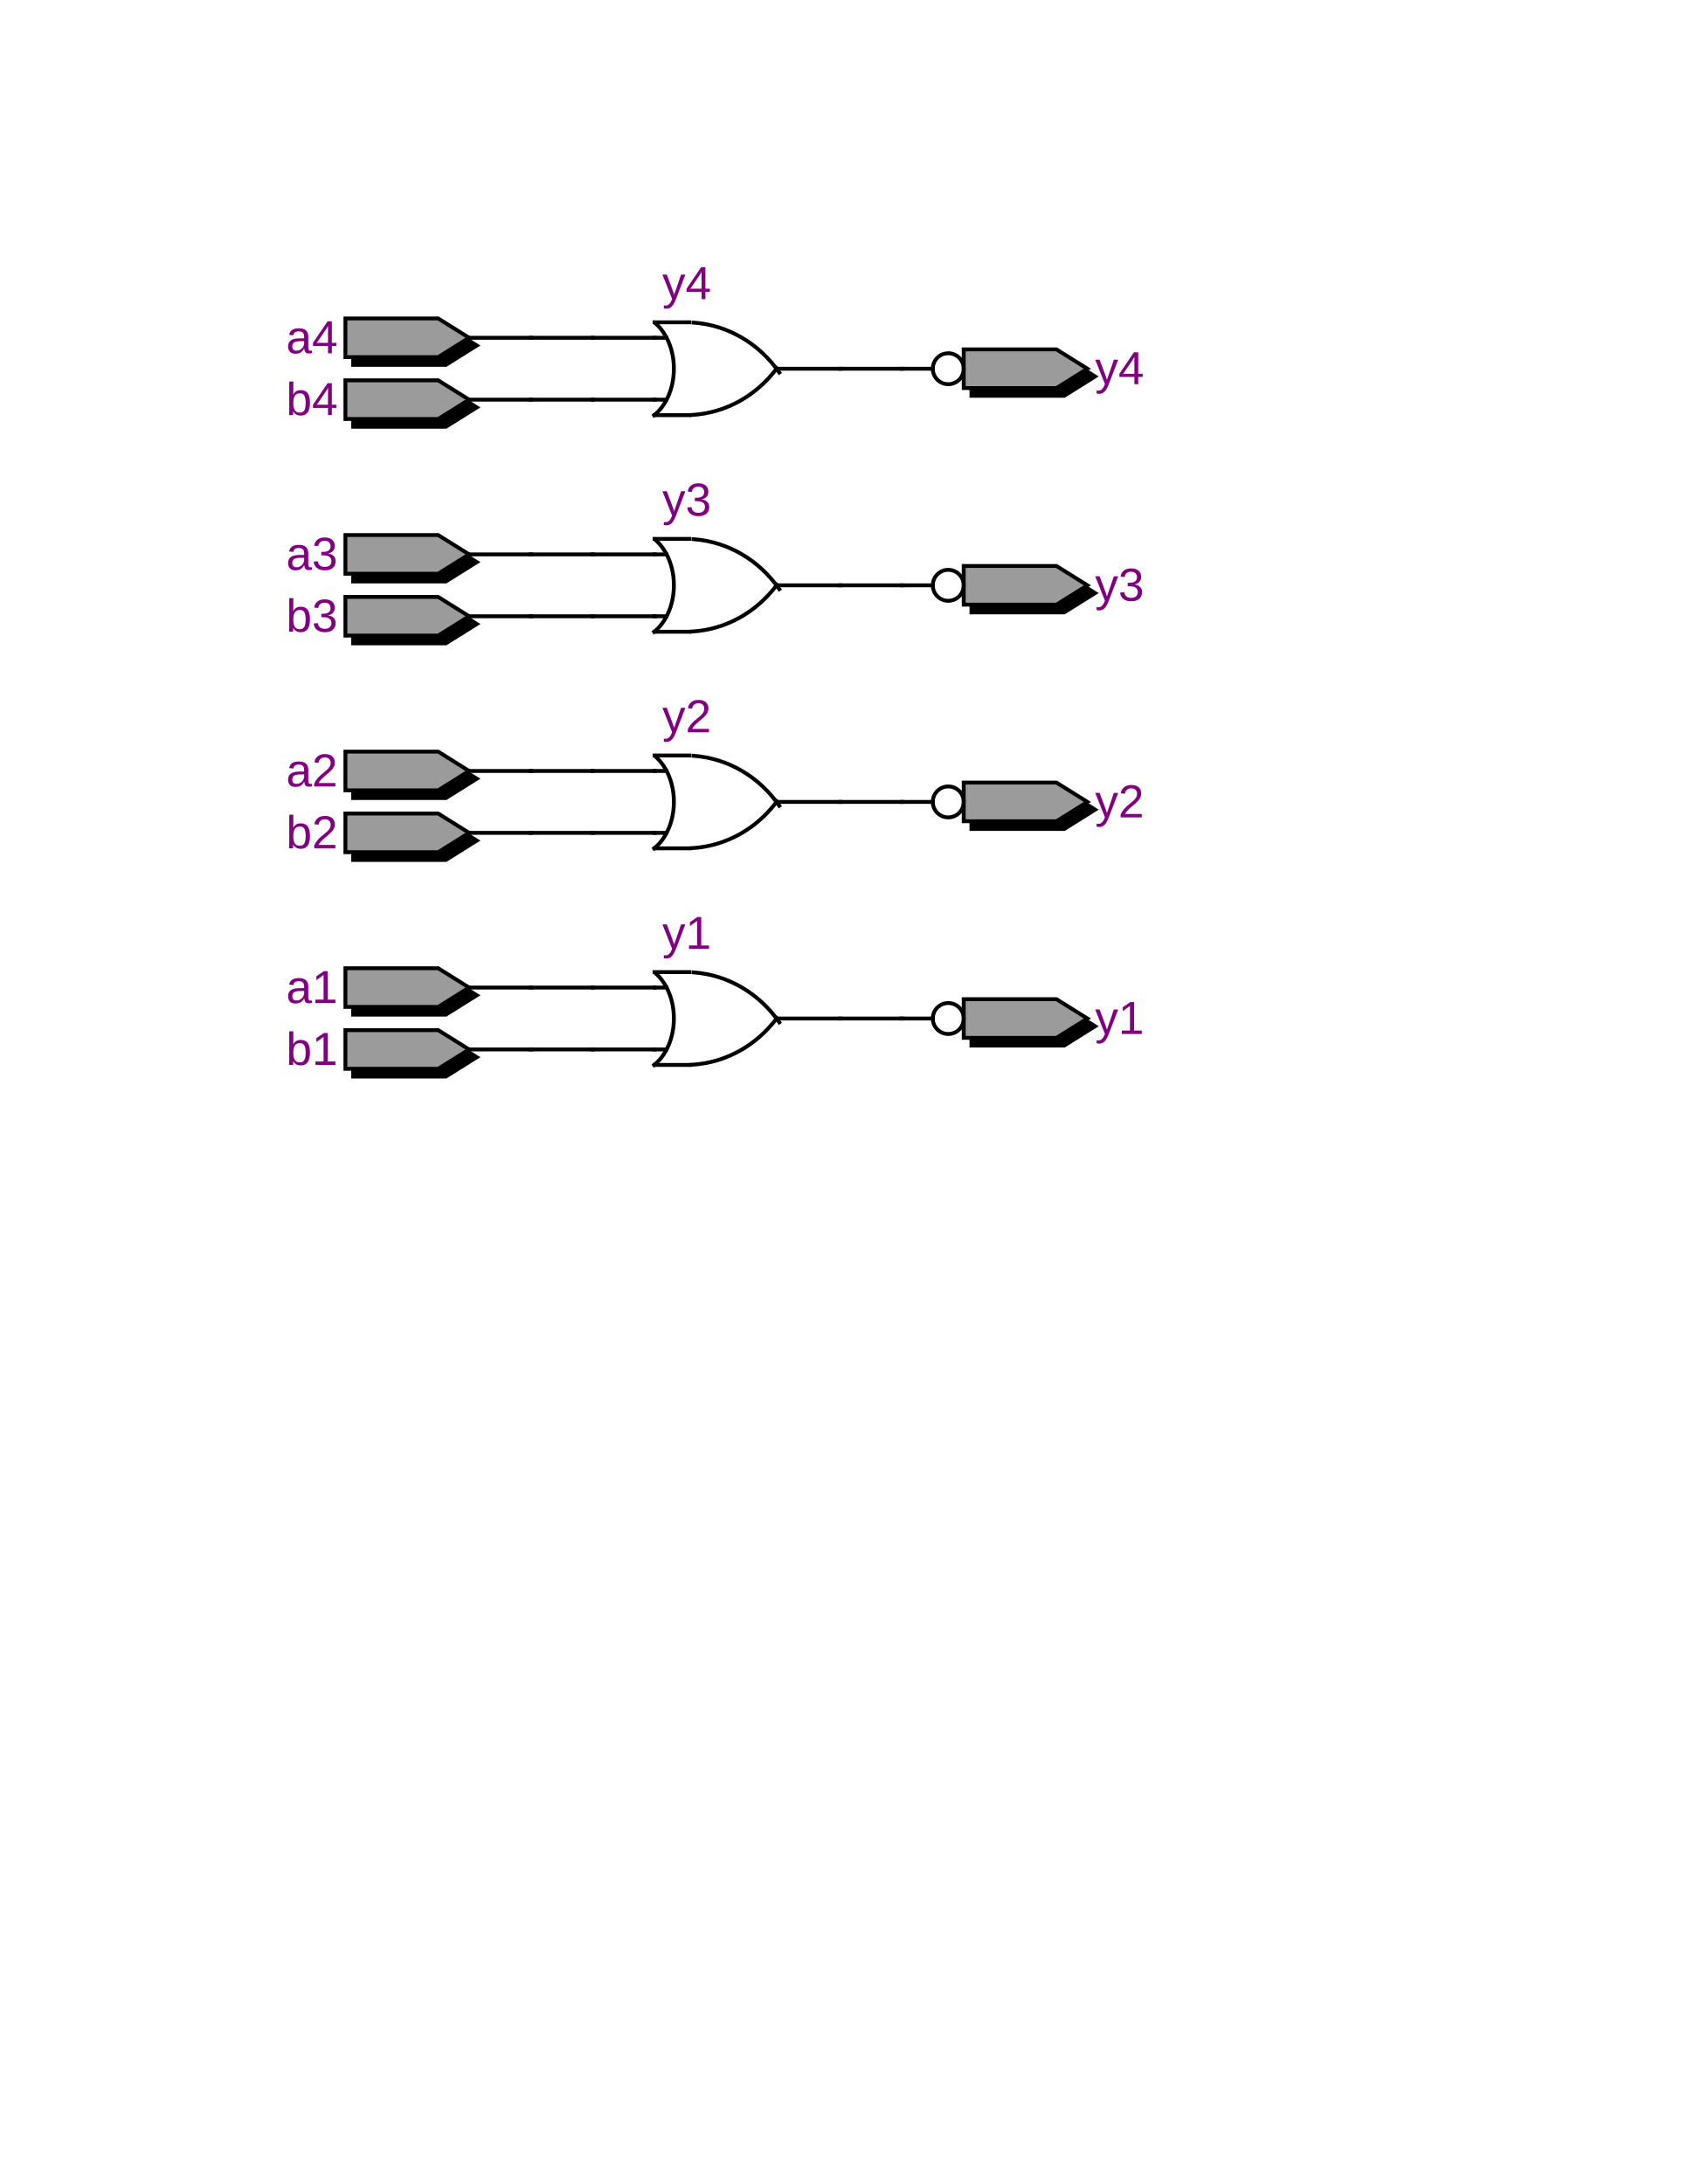
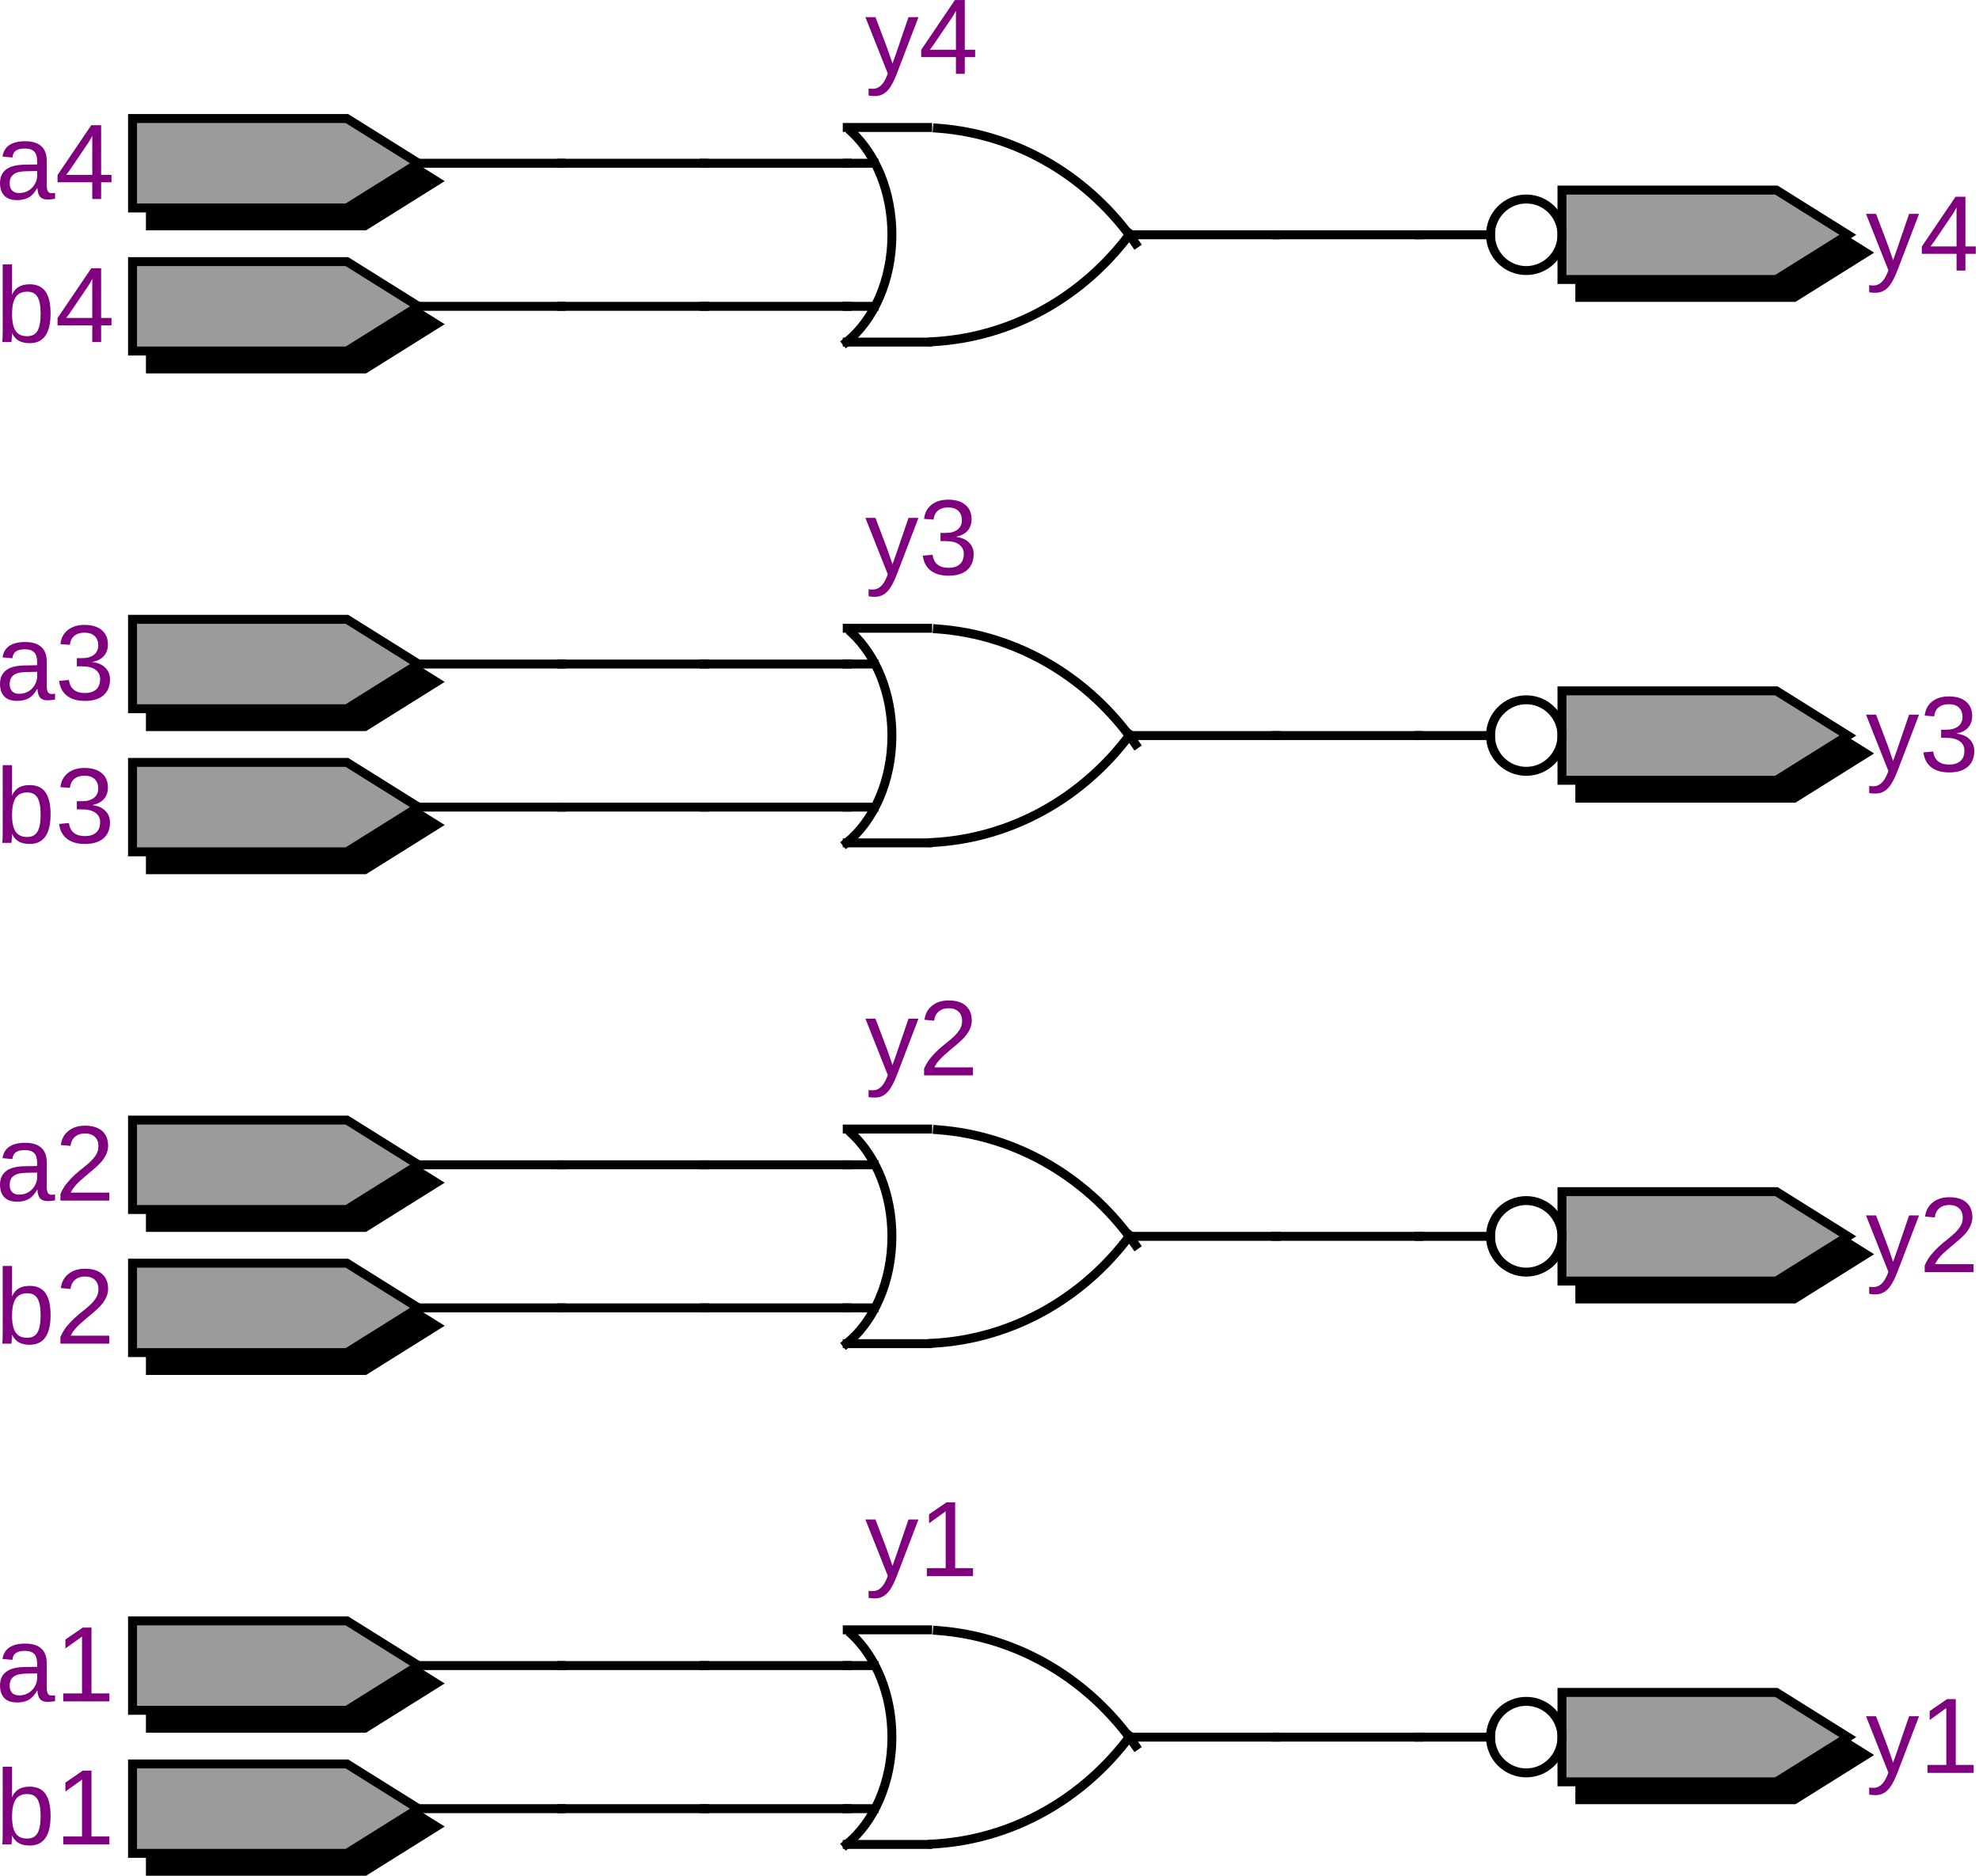
- <svg xmlns="http://www.w3.org/2000/svg" version="1.1" id="svg2" xml:space="preserve" width="816" height="1056" viewBox="0 0 816 1056">
+ <svg xmlns="http://www.w3.org/2000/svg" version="1.1" id="svg2" xml:space="preserve" width="805.851" height="763.838" viewBox="0 0 805.851 763.838">
  <defs id="defs6">
    <clipPath clipPathUnits="userSpaceOnUse" id="clipPath20">
      <path d="M 720,7200 H 5400 V 720 H 720 Z" id="path18" style="clip-rule:evenodd" />
    </clipPath>
  </defs>
-   <g id="g10" transform="matrix(1.333333,0,0,-1.333333,0,1056)">
+   <g id="g10" transform="matrix(2.596299,0,0,-2.596299,-271.2108,1804.718)">
    <g id="g12" transform="scale(0.1)">
      <g id="g14">
        <g id="g16" clip-path="url(#clipPath20)">
          <g id="g30" transform="scale(0.999501,-1.0005)">
            <path d="m 2374.6,-4336.54 h 42.06" style="fill:none;stroke:#000000;stroke-width:14.019;stroke-linecap:square;stroke-linejoin:miter;stroke-miterlimit:10;stroke-dasharray:none;stroke-opacity:1" id="path32" />
          </g>
          <g id="g34" transform="scale(0.999501,-1.0005)">
            <path d="m 2374.6,-4112.23 h 42.06" style="fill:none;stroke:#000000;stroke-width:14.019;stroke-linecap:square;stroke-linejoin:miter;stroke-miterlimit:10;stroke-dasharray:none;stroke-opacity:1" id="path36" />
          </g>
          <g id="g38" transform="scale(0.999501,-1.0005)">
            <path d="m 2374.6,-4056.16 h 126.17" style="fill:none;stroke:#000000;stroke-width:14.019;stroke-linecap:square;stroke-linejoin:miter;stroke-miterlimit:10;stroke-dasharray:none;stroke-opacity:1" id="path40" />
          </g>
          <g id="g42" transform="scale(0.999501,-1.0005)">
            <path d="m 2374.6,-4392.61 h 126.17" style="fill:none;stroke:#000000;stroke-width:14.019;stroke-linecap:square;stroke-linejoin:miter;stroke-miterlimit:10;stroke-dasharray:none;stroke-opacity:1" id="path44" />
          </g>
          <g id="g46" transform="scale(0.999501,-1.0005)">
            <path d="m 2373.33,-4056.14 c 42.76,-34.33 71.36,-96.84 71.36,-168.24 0,-66.51 -24.81,-125.29 -62.76,-160.79" style="fill:none;stroke:#000000;stroke-width:14.019;stroke-linecap:square;stroke-linejoin:miter;stroke-miterlimit:10;stroke-dasharray:none;stroke-opacity:1" id="path48" />
          </g>
          <g id="g50" transform="scale(0.999501,-1.0005)">
            <path d="m 2827.02,-4210.61 c -71.07,-102.52 -183.14,-171.69 -310.91,-180.94" style="fill:none;stroke:#000000;stroke-width:14.019;stroke-linecap:square;stroke-linejoin:miter;stroke-miterlimit:10;stroke-dasharray:none;stroke-opacity:1" id="path52" />
          </g>
          <g id="g54" transform="scale(0.999501,-1.0005)">
            <path d="m 2508.86,-4056.76 c 125.58,-6.82 236.58,-71.49 309.32,-169.11" style="fill:none;stroke:#000000;stroke-width:14.019;stroke-linecap:square;stroke-linejoin:miter;stroke-miterlimit:10;stroke-dasharray:none;stroke-opacity:1" id="path56" />
          </g>
          <g id="g58" transform="scale(0.999501,-1.0005)">
            <path d="m 2150.3,-4336.54 h 224.3" style="fill:none;stroke:#000000;stroke-width:14.019;stroke-linecap:square;stroke-linejoin:miter;stroke-miterlimit:10;stroke-dasharray:none;stroke-opacity:1" id="path60" />
          </g>
          <g id="g62" transform="scale(0.999501,-1.0005)">
            <path d="m 2150.3,-4112.23 h 224.3" style="fill:none;stroke:#000000;stroke-width:14.019;stroke-linecap:square;stroke-linejoin:miter;stroke-miterlimit:10;stroke-dasharray:none;stroke-opacity:1" id="path64" />
          </g>
          <g id="g66" transform="scale(0.999501,-1.0005)">
            <path d="m 2823.21,-4224.38 h 224.3" style="fill:none;stroke:#000000;stroke-width:14.019;stroke-linecap:square;stroke-linejoin:miter;stroke-miterlimit:10;stroke-dasharray:none;stroke-opacity:1" id="path68" />
          </g>
          <g id="g70" transform="scale(0.999501,-1.0005)">
            <path d="m 2374.6,-5121.6 h 42.06" style="fill:none;stroke:#000000;stroke-width:14.019;stroke-linecap:square;stroke-linejoin:miter;stroke-miterlimit:10;stroke-dasharray:none;stroke-opacity:1" id="path72" />
          </g>
          <g id="g74" transform="scale(0.999501,-1.0005)">
            <path d="m 2374.6,-4897.3 h 42.06" style="fill:none;stroke:#000000;stroke-width:14.019;stroke-linecap:square;stroke-linejoin:miter;stroke-miterlimit:10;stroke-dasharray:none;stroke-opacity:1" id="path76" />
          </g>
          <g id="g78" transform="scale(0.999501,-1.0005)">
            <path d="m 2374.6,-4841.22 h 126.17" style="fill:none;stroke:#000000;stroke-width:14.019;stroke-linecap:square;stroke-linejoin:miter;stroke-miterlimit:10;stroke-dasharray:none;stroke-opacity:1" id="path80" />
          </g>
          <g id="g82" transform="scale(0.999501,-1.0005)">
            <path d="m 2374.6,-5177.68 h 126.17" style="fill:none;stroke:#000000;stroke-width:14.019;stroke-linecap:square;stroke-linejoin:miter;stroke-miterlimit:10;stroke-dasharray:none;stroke-opacity:1" id="path84" />
          </g>
          <g id="g86" transform="scale(0.999501,-1.0005)">
            <path d="m 2373.33,-4841.2 c 42.76,-34.34 71.36,-96.84 71.36,-168.25 0,-66.5 -24.81,-125.28 -62.76,-160.78" style="fill:none;stroke:#000000;stroke-width:14.019;stroke-linecap:square;stroke-linejoin:miter;stroke-miterlimit:10;stroke-dasharray:none;stroke-opacity:1" id="path88" />
          </g>
          <g id="g90" transform="scale(0.999501,-1.0005)">
            <path d="m 2827.02,-4995.67 c -71.07,-102.52 -183.14,-171.7 -310.91,-180.94" style="fill:none;stroke:#000000;stroke-width:14.019;stroke-linecap:square;stroke-linejoin:miter;stroke-miterlimit:10;stroke-dasharray:none;stroke-opacity:1" id="path92" />
          </g>
          <g id="g94" transform="scale(0.999501,-1.0005)">
            <path d="m 2508.86,-4841.82 c 125.58,-6.83 236.58,-71.49 309.32,-169.11" style="fill:none;stroke:#000000;stroke-width:14.019;stroke-linecap:square;stroke-linejoin:miter;stroke-miterlimit:10;stroke-dasharray:none;stroke-opacity:1" id="path96" />
          </g>
          <g id="g98" transform="scale(0.999501,-1.0005)">
            <path d="m 2150.3,-5121.6 h 224.3" style="fill:none;stroke:#000000;stroke-width:14.019;stroke-linecap:square;stroke-linejoin:miter;stroke-miterlimit:10;stroke-dasharray:none;stroke-opacity:1" id="path100" />
          </g>
          <g id="g102" transform="scale(0.999501,-1.0005)">
            <path d="m 2150.3,-4897.3 h 224.3" style="fill:none;stroke:#000000;stroke-width:14.019;stroke-linecap:square;stroke-linejoin:miter;stroke-miterlimit:10;stroke-dasharray:none;stroke-opacity:1" id="path104" />
          </g>
          <g id="g106" transform="scale(0.999501,-1.0005)">
            <path d="m 2823.21,-5009.45 h 224.3" style="fill:none;stroke:#000000;stroke-width:14.019;stroke-linecap:square;stroke-linejoin:miter;stroke-miterlimit:10;stroke-dasharray:none;stroke-opacity:1" id="path108" />
          </g>
          <g id="g110" transform="scale(0.999501,-1.0005)">
            <path d="m 2374.6,-5906.66 h 42.06" style="fill:none;stroke:#000000;stroke-width:14.019;stroke-linecap:square;stroke-linejoin:miter;stroke-miterlimit:10;stroke-dasharray:none;stroke-opacity:1" id="path112" />
          </g>
          <g id="g114" transform="scale(0.999501,-1.0005)">
            <path d="m 2374.6,-5682.36 h 42.06" style="fill:none;stroke:#000000;stroke-width:14.019;stroke-linecap:square;stroke-linejoin:miter;stroke-miterlimit:10;stroke-dasharray:none;stroke-opacity:1" id="path116" />
          </g>
          <g id="g118" transform="scale(0.999501,-1.0005)">
            <path d="m 2374.6,-5626.28 h 126.17" style="fill:none;stroke:#000000;stroke-width:14.019;stroke-linecap:square;stroke-linejoin:miter;stroke-miterlimit:10;stroke-dasharray:none;stroke-opacity:1" id="path120" />
          </g>
          <g id="g122" transform="scale(0.999501,-1.0005)">
            <path d="m 2374.6,-5962.74 h 126.17" style="fill:none;stroke:#000000;stroke-width:14.019;stroke-linecap:square;stroke-linejoin:miter;stroke-miterlimit:10;stroke-dasharray:none;stroke-opacity:1" id="path124" />
          </g>
          <g id="g126" transform="scale(0.999501,-1.0005)">
            <path d="m 2373.33,-5626.26 c 42.76,-34.34 71.36,-96.84 71.36,-168.25 0,-66.51 -24.81,-125.28 -62.76,-160.78" style="fill:none;stroke:#000000;stroke-width:14.019;stroke-linecap:square;stroke-linejoin:miter;stroke-miterlimit:10;stroke-dasharray:none;stroke-opacity:1" id="path128" />
          </g>
          <g id="g130" transform="scale(0.999501,-1.0005)">
            <path d="m 2827.02,-5780.74 c -71.07,-102.51 -183.14,-171.69 -310.91,-180.94" style="fill:none;stroke:#000000;stroke-width:14.019;stroke-linecap:square;stroke-linejoin:miter;stroke-miterlimit:10;stroke-dasharray:none;stroke-opacity:1" id="path132" />
          </g>
          <g id="g134" transform="scale(0.999501,-1.0005)">
            <path d="m 2508.86,-5626.88 c 125.58,-6.83 236.58,-71.49 309.32,-169.11" style="fill:none;stroke:#000000;stroke-width:14.019;stroke-linecap:square;stroke-linejoin:miter;stroke-miterlimit:10;stroke-dasharray:none;stroke-opacity:1" id="path136" />
          </g>
          <g id="g138" transform="scale(0.999501,-1.0005)">
            <path d="m 2150.3,-5906.66 h 224.3" style="fill:none;stroke:#000000;stroke-width:14.019;stroke-linecap:square;stroke-linejoin:miter;stroke-miterlimit:10;stroke-dasharray:none;stroke-opacity:1" id="path140" />
          </g>
          <g id="g142" transform="scale(0.999501,-1.0005)">
            <path d="m 2150.3,-5682.36 h 224.3" style="fill:none;stroke:#000000;stroke-width:14.019;stroke-linecap:square;stroke-linejoin:miter;stroke-miterlimit:10;stroke-dasharray:none;stroke-opacity:1" id="path144" />
          </g>
          <g id="g146" transform="scale(0.999501,-1.0005)">
            <path d="m 2823.21,-5794.51 h 224.3" style="fill:none;stroke:#000000;stroke-width:14.019;stroke-linecap:square;stroke-linejoin:miter;stroke-miterlimit:10;stroke-dasharray:none;stroke-opacity:1" id="path148" />
          </g>
          <g id="g150" transform="scale(0.999501,-1.0005)">
            <path d="m 2374.6,-6691.73 h 42.06" style="fill:none;stroke:#000000;stroke-width:14.019;stroke-linecap:square;stroke-linejoin:miter;stroke-miterlimit:10;stroke-dasharray:none;stroke-opacity:1" id="path152" />
          </g>
          <g id="g154" transform="scale(0.999501,-1.0005)">
            <path d="m 2374.6,-6467.42 h 42.06" style="fill:none;stroke:#000000;stroke-width:14.019;stroke-linecap:square;stroke-linejoin:miter;stroke-miterlimit:10;stroke-dasharray:none;stroke-opacity:1" id="path156" />
          </g>
          <g id="g158" transform="scale(0.999501,-1.0005)">
            <path d="m 2374.6,-6411.35 h 126.17" style="fill:none;stroke:#000000;stroke-width:14.019;stroke-linecap:square;stroke-linejoin:miter;stroke-miterlimit:10;stroke-dasharray:none;stroke-opacity:1" id="path160" />
          </g>
          <g id="g162" transform="scale(0.999501,-1.0005)">
            <path d="m 2374.6,-6747.8 h 126.17" style="fill:none;stroke:#000000;stroke-width:14.019;stroke-linecap:square;stroke-linejoin:miter;stroke-miterlimit:10;stroke-dasharray:none;stroke-opacity:1" id="path164" />
          </g>
          <g id="g166" transform="scale(0.999501,-1.0005)">
            <path d="m 2373.33,-6411.32 c 42.76,-34.34 71.36,-96.84 71.36,-168.25 0,-66.51 -24.81,-125.29 -62.76,-160.79" style="fill:none;stroke:#000000;stroke-width:14.019;stroke-linecap:square;stroke-linejoin:miter;stroke-miterlimit:10;stroke-dasharray:none;stroke-opacity:1" id="path168" />
          </g>
          <g id="g170" transform="scale(0.999501,-1.0005)">
            <path d="m 2827.02,-6565.8 c -71.07,-102.52 -183.14,-171.69 -310.91,-180.94" style="fill:none;stroke:#000000;stroke-width:14.019;stroke-linecap:square;stroke-linejoin:miter;stroke-miterlimit:10;stroke-dasharray:none;stroke-opacity:1" id="path172" />
          </g>
          <g id="g174" transform="scale(0.999501,-1.0005)">
            <path d="m 2508.86,-6411.94 c 125.58,-6.83 236.58,-71.5 309.32,-169.11" style="fill:none;stroke:#000000;stroke-width:14.019;stroke-linecap:square;stroke-linejoin:miter;stroke-miterlimit:10;stroke-dasharray:none;stroke-opacity:1" id="path176" />
          </g>
          <g id="g178" transform="scale(0.999501,-1.0005)">
            <path d="m 2150.3,-6691.73 h 224.3" style="fill:none;stroke:#000000;stroke-width:14.019;stroke-linecap:square;stroke-linejoin:miter;stroke-miterlimit:10;stroke-dasharray:none;stroke-opacity:1" id="path180" />
          </g>
          <g id="g182" transform="scale(0.999501,-1.0005)">
            <path d="m 2150.3,-6467.42 h 224.3" style="fill:none;stroke:#000000;stroke-width:14.019;stroke-linecap:square;stroke-linejoin:miter;stroke-miterlimit:10;stroke-dasharray:none;stroke-opacity:1" id="path184" />
          </g>
          <g id="g186" transform="scale(0.999501,-1.0005)">
            <path d="m 2823.21,-6579.57 h 224.3" style="fill:none;stroke:#000000;stroke-width:14.019;stroke-linecap:square;stroke-linejoin:miter;stroke-miterlimit:10;stroke-dasharray:none;stroke-opacity:1" id="path188" />
          </g>
          <path d="m 1616.77,4380.78 h -336.29 v -140.26 h 336.29 l 112.09,70.13 -112.09,70.13" style="fill:#000000;fill-opacity:1;fill-rule:nonzero;stroke:none" id="path190" />
          <g id="g192" transform="scale(0.999501,-1.0005)">
            <path d="m 1617.57,-4378.6 h -336.45 v 140.2 h 336.45 l 112.16,-70.1 z" style="fill:none;stroke:#000000;stroke-width:14.019;stroke-linecap:square;stroke-linejoin:miter;stroke-miterlimit:10;stroke-dasharray:none;stroke-opacity:1" id="path194" />
          </g>
          <path d="m 1588.74,4408.83 h -336.28 v -140.26 h 336.28 l 112.1,70.13 -112.1,70.13" style="fill:#9b9b9b;fill-opacity:1;fill-rule:nonzero;stroke:none" id="path196" />
          <g id="g198" transform="scale(0.999501,-1.0005)">
            <path d="m 1589.54,-4406.63 h -336.46 v 140.19 h 336.46 l 112.15,-70.1 z" style="fill:none;stroke:#000000;stroke-width:14.019;stroke-linecap:square;stroke-linejoin:miter;stroke-miterlimit:10;stroke-dasharray:none;stroke-opacity:1" id="path200" />
          </g>
          <g id="g202" transform="scale(0.999501,-1.0005)">
            <path d="m 1701.69,-4336.54 h 224.3" style="fill:none;stroke:#000000;stroke-width:14.019;stroke-linecap:square;stroke-linejoin:miter;stroke-miterlimit:10;stroke-dasharray:none;stroke-opacity:1" id="path204" />
          </g>
          <path d="m 1616.77,4156.36 h -336.29 v -140.25 h 336.29 l 112.09,70.12 -112.09,70.13" style="fill:#000000;fill-opacity:1;fill-rule:nonzero;stroke:none" id="path206" />
          <g id="g208" transform="scale(0.999501,-1.0005)">
            <path d="m 1617.57,-4154.29 h -336.45 v 140.19 h 336.45 l 112.16,-70.1 z" style="fill:none;stroke:#000000;stroke-width:14.019;stroke-linecap:square;stroke-linejoin:miter;stroke-miterlimit:10;stroke-dasharray:none;stroke-opacity:1" id="path210" />
          </g>
          <path d="m 1588.74,4184.42 h -336.28 v -140.26 h 336.28 l 112.1,70.13 -112.1,70.13" style="fill:#9b9b9b;fill-opacity:1;fill-rule:nonzero;stroke:none" id="path212" />
          <g id="g214" transform="scale(0.999501,-1.0005)">
            <path d="m 1589.54,-4182.33 h -336.46 v 140.19 h 336.46 l 112.15,-70.09 z" style="fill:none;stroke:#000000;stroke-width:14.019;stroke-linecap:square;stroke-linejoin:miter;stroke-miterlimit:10;stroke-dasharray:none;stroke-opacity:1" id="path216" />
          </g>
          <g id="g218" transform="scale(0.999501,-1.0005)">
            <path d="m 1701.69,-4112.23 h 224.3" style="fill:none;stroke:#000000;stroke-width:14.019;stroke-linecap:square;stroke-linejoin:miter;stroke-miterlimit:10;stroke-dasharray:none;stroke-opacity:1" id="path220" />
          </g>
          <path d="m 1616.77,5166.23 h -336.29 v -140.26 h 336.29 l 112.09,70.14 -112.09,70.12" style="fill:#000000;fill-opacity:1;fill-rule:nonzero;stroke:none" id="path222" />
          <g id="g224" transform="scale(0.999501,-1.0005)">
            <path d="m 1617.57,-5163.66 h -336.45 v 140.2 h 336.45 l 112.16,-70.1 z" style="fill:none;stroke:#000000;stroke-width:14.019;stroke-linecap:square;stroke-linejoin:miter;stroke-miterlimit:10;stroke-dasharray:none;stroke-opacity:1" id="path226" />
          </g>
          <path d="m 1588.74,5194.29 h -336.28 v -140.26 h 336.28 l 112.1,70.13 -112.1,70.13" style="fill:#9b9b9b;fill-opacity:1;fill-rule:nonzero;stroke:none" id="path228" />
          <g id="g230" transform="scale(0.999501,-1.0005)">
            <path d="m 1589.54,-5191.69 h -336.46 v 140.18 h 336.46 l 112.15,-70.09 z" style="fill:none;stroke:#000000;stroke-width:14.019;stroke-linecap:square;stroke-linejoin:miter;stroke-miterlimit:10;stroke-dasharray:none;stroke-opacity:1" id="path232" />
          </g>
          <g id="g234" transform="scale(0.999501,-1.0005)">
            <path d="m 1701.69,-5121.6 h 224.3" style="fill:none;stroke:#000000;stroke-width:14.019;stroke-linecap:square;stroke-linejoin:miter;stroke-miterlimit:10;stroke-dasharray:none;stroke-opacity:1" id="path236" />
          </g>
          <path d="m 1616.77,4941.82 h -336.29 v -140.26 h 336.29 l 112.09,70.13 -112.09,70.13" style="fill:#000000;fill-opacity:1;fill-rule:nonzero;stroke:none" id="path238" />
          <g id="g240" transform="scale(0.999501,-1.0005)">
            <path d="m 1617.57,-4939.35 h -336.45 v 140.19 h 336.45 l 112.16,-70.1 z" style="fill:none;stroke:#000000;stroke-width:14.019;stroke-linecap:square;stroke-linejoin:miter;stroke-miterlimit:10;stroke-dasharray:none;stroke-opacity:1" id="path242" />
          </g>
          <path d="m 1588.74,4969.87 h -336.28 v -140.26 h 336.28 l 112.1,70.13 -112.1,70.13" style="fill:#9b9b9b;fill-opacity:1;fill-rule:nonzero;stroke:none" id="path244" />
          <g id="g246" transform="scale(0.999501,-1.0005)">
            <path d="m 1589.54,-4967.39 h -336.46 v 140.19 h 336.46 l 112.15,-70.1 z" style="fill:none;stroke:#000000;stroke-width:14.019;stroke-linecap:square;stroke-linejoin:miter;stroke-miterlimit:10;stroke-dasharray:none;stroke-opacity:1" id="path248" />
          </g>
          <g id="g250" transform="scale(0.999501,-1.0005)">
            <path d="m 1701.69,-4897.3 h 224.3" style="fill:none;stroke:#000000;stroke-width:14.019;stroke-linecap:square;stroke-linejoin:miter;stroke-miterlimit:10;stroke-dasharray:none;stroke-opacity:1" id="path252" />
          </g>
          <path d="m 1616.77,5951.69 h -336.29 v -140.26 h 336.29 l 112.09,70.13 -112.09,70.13" style="fill:#000000;fill-opacity:1;fill-rule:nonzero;stroke:none" id="path254" />
          <g id="g256" transform="scale(0.999501,-1.0005)">
            <path d="m 1617.57,-5948.72 h -336.45 v 140.19 h 336.45 l 112.16,-70.09 z" style="fill:none;stroke:#000000;stroke-width:14.019;stroke-linecap:square;stroke-linejoin:miter;stroke-miterlimit:10;stroke-dasharray:none;stroke-opacity:1" id="path258" />
          </g>
          <path d="m 1588.74,5979.74 h -336.28 v -140.26 h 336.28 l 112.1,70.13 -112.1,70.13" style="fill:#9b9b9b;fill-opacity:1;fill-rule:nonzero;stroke:none" id="path260" />
          <g id="g262" transform="scale(0.999501,-1.0005)">
            <path d="m 1589.54,-5976.76 h -336.46 v 140.19 h 336.46 l 112.15,-70.09 z" style="fill:none;stroke:#000000;stroke-width:14.019;stroke-linecap:square;stroke-linejoin:miter;stroke-miterlimit:10;stroke-dasharray:none;stroke-opacity:1" id="path264" />
          </g>
          <g id="g266" transform="scale(0.999501,-1.0005)">
            <path d="m 1701.69,-5906.66 h 224.3" style="fill:none;stroke:#000000;stroke-width:14.019;stroke-linecap:square;stroke-linejoin:miter;stroke-miterlimit:10;stroke-dasharray:none;stroke-opacity:1" id="path268" />
          </g>
          <path d="m 1616.77,5727.27 h -336.29 v -140.26 h 336.29 l 112.09,70.13 -112.09,70.13" style="fill:#000000;fill-opacity:1;fill-rule:nonzero;stroke:none" id="path270" />
          <g id="g272" transform="scale(0.999501,-1.0005)">
            <path d="m 1617.57,-5724.42 h -336.45 v 140.2 h 336.45 l 112.16,-70.1 z" style="fill:none;stroke:#000000;stroke-width:14.019;stroke-linecap:square;stroke-linejoin:miter;stroke-miterlimit:10;stroke-dasharray:none;stroke-opacity:1" id="path274" />
          </g>
          <path d="m 1588.74,5755.32 h -336.28 v -140.25 h 336.28 l 112.1,70.13 -112.1,70.12" style="fill:#9b9b9b;fill-opacity:1;fill-rule:nonzero;stroke:none" id="path276" />
          <g id="g278" transform="scale(0.999501,-1.0005)">
            <path d="m 1589.54,-5752.45 h -336.46 v 140.19 h 336.46 l 112.15,-70.1 z" style="fill:none;stroke:#000000;stroke-width:14.019;stroke-linecap:square;stroke-linejoin:miter;stroke-miterlimit:10;stroke-dasharray:none;stroke-opacity:1" id="path280" />
          </g>
          <g id="g282" transform="scale(0.999501,-1.0005)">
            <path d="m 1701.69,-5682.36 h 224.3" style="fill:none;stroke:#000000;stroke-width:14.019;stroke-linecap:square;stroke-linejoin:miter;stroke-miterlimit:10;stroke-dasharray:none;stroke-opacity:1" id="path284" />
          </g>
          <path d="m 1616.77,6737.14 h -336.29 v -140.26 h 336.29 l 112.09,70.13 -112.09,70.13" style="fill:#000000;fill-opacity:1;fill-rule:nonzero;stroke:none" id="path286" />
          <g id="g288" transform="scale(0.999501,-1.0005)">
            <path d="m 1617.57,-6733.78 h -336.45 v 140.19 h 336.45 l 112.16,-70.09 z" style="fill:none;stroke:#000000;stroke-width:14.019;stroke-linecap:square;stroke-linejoin:miter;stroke-miterlimit:10;stroke-dasharray:none;stroke-opacity:1" id="path290" />
          </g>
          <path d="m 1588.74,6765.2 h -336.28 v -140.27 h 336.28 l 112.1,70.14 -112.1,70.13" style="fill:#9b9b9b;fill-opacity:1;fill-rule:nonzero;stroke:none" id="path292" />
          <g id="g294" transform="scale(0.999501,-1.0005)">
            <path d="m 1589.54,-6761.82 h -336.46 v 140.19 h 336.46 l 112.15,-70.1 z" style="fill:none;stroke:#000000;stroke-width:14.019;stroke-linecap:square;stroke-linejoin:miter;stroke-miterlimit:10;stroke-dasharray:none;stroke-opacity:1" id="path296" />
          </g>
          <g id="g298" transform="scale(0.999501,-1.0005)">
            <path d="m 1701.69,-6691.73 h 224.3" style="fill:none;stroke:#000000;stroke-width:14.019;stroke-linecap:square;stroke-linejoin:miter;stroke-miterlimit:10;stroke-dasharray:none;stroke-opacity:1" id="path300" />
          </g>
          <path d="m 1616.77,6512.73 h -336.29 v -140.26 h 336.29 l 112.09,70.13 -112.09,70.13" style="fill:#000000;fill-opacity:1;fill-rule:nonzero;stroke:none" id="path302" />
          <g id="g304" transform="scale(0.999501,-1.0005)">
            <path d="m 1617.57,-6509.48 h -336.45 v 140.19 h 336.45 l 112.16,-70.09 z" style="fill:none;stroke:#000000;stroke-width:14.019;stroke-linecap:square;stroke-linejoin:miter;stroke-miterlimit:10;stroke-dasharray:none;stroke-opacity:1" id="path306" />
          </g>
          <path d="m 1588.74,6540.78 h -336.28 v -140.26 h 336.28 l 112.1,70.13 -112.1,70.13" style="fill:#9b9b9b;fill-opacity:1;fill-rule:nonzero;stroke:none" id="path308" />
          <g id="g310" transform="scale(0.999501,-1.0005)">
            <path d="m 1589.54,-6537.52 h -336.46 v 140.19 h 336.46 l 112.15,-70.09 z" style="fill:none;stroke:#000000;stroke-width:14.019;stroke-linecap:square;stroke-linejoin:miter;stroke-miterlimit:10;stroke-dasharray:none;stroke-opacity:1" id="path312" />
          </g>
          <g id="g314" transform="scale(0.999501,-1.0005)">
            <path d="m 1701.69,-6467.42 h 224.3" style="fill:none;stroke:#000000;stroke-width:14.019;stroke-linecap:square;stroke-linejoin:miter;stroke-miterlimit:10;stroke-dasharray:none;stroke-opacity:1" id="path316" />
          </g>
          <path d="m 3858.68,4268.57 h -336.29 v -140.26 h 336.29 l 112.1,70.13 -112.1,70.13" style="fill:#000000;fill-opacity:1;fill-rule:nonzero;stroke:none" id="path318" />
          <g id="g320" transform="scale(0.999501,-1.0005)">
            <path d="m 3860.61,-4266.44 h -336.46 v 140.19 h 336.46 l 112.15,-70.1 z" style="fill:none;stroke:#000000;stroke-width:14.019;stroke-linecap:square;stroke-linejoin:miter;stroke-miterlimit:10;stroke-dasharray:none;stroke-opacity:1" id="path322" />
          </g>
          <path d="m 3830.66,4296.63 h -336.29 v -140.27 h 336.29 l 112.09,70.13 -112.09,70.14" style="fill:#9b9b9b;fill-opacity:1;fill-rule:nonzero;stroke:none" id="path324" />
          <g id="g326" transform="scale(0.999501,-1.0005)">
            <path d="m 3832.57,-4294.48 h -336.45 v 140.19 h 336.45 l 112.15,-70.09 z" style="fill:none;stroke:#000000;stroke-width:14.019;stroke-linecap:square;stroke-linejoin:miter;stroke-miterlimit:10;stroke-dasharray:none;stroke-opacity:1" id="path328" />
          </g>
          <g id="g330" transform="scale(0.999501,-1.0005)">
            <path d="m 3271.81,-4224.38 h 112.16" style="fill:none;stroke:#000000;stroke-width:14.019;stroke-linecap:square;stroke-linejoin:miter;stroke-miterlimit:10;stroke-dasharray:none;stroke-opacity:1" id="path332" />
          </g>
          <g id="g334" transform="scale(0.999501,-1.0005)">
            <path d="m 3496.12,-4224.38 c 0,30.97 -25.11,56.07 -56.08,56.07 -30.97,0 -56.07,-25.1 -56.07,-56.07 0,-30.98 25.1,-56.08 56.07,-56.08 30.97,0 56.08,25.1 56.08,56.08 z" style="fill:none;stroke:#000000;stroke-width:14.019;stroke-linecap:square;stroke-linejoin:miter;stroke-miterlimit:10;stroke-dasharray:none;stroke-opacity:1" id="path336" />
          </g>
          <path d="m 3858.68,5054.03 h -336.29 v -140.26 h 336.29 l 112.1,70.12 -112.1,70.14" style="fill:#000000;fill-opacity:1;fill-rule:nonzero;stroke:none" id="path338" />
          <g id="g340" transform="scale(0.999501,-1.0005)">
            <path d="m 3860.61,-5051.51 h -336.46 v 140.2 h 336.46 l 112.15,-70.1 z" style="fill:none;stroke:#000000;stroke-width:14.019;stroke-linecap:square;stroke-linejoin:miter;stroke-miterlimit:10;stroke-dasharray:none;stroke-opacity:1" id="path342" />
          </g>
          <path d="m 3830.66,5082.08 h -336.29 v -140.26 h 336.29 l 112.09,70.13 -112.09,70.13" style="fill:#9b9b9b;fill-opacity:1;fill-rule:nonzero;stroke:none" id="path344" />
          <g id="g346" transform="scale(0.999501,-1.0005)">
            <path d="m 3832.57,-5079.54 h -336.45 v 140.19 h 336.45 l 112.15,-70.1 z" style="fill:none;stroke:#000000;stroke-width:14.019;stroke-linecap:square;stroke-linejoin:miter;stroke-miterlimit:10;stroke-dasharray:none;stroke-opacity:1" id="path348" />
          </g>
          <g id="g350" transform="scale(0.999501,-1.0005)">
            <path d="m 3271.81,-5009.45 h 112.16" style="fill:none;stroke:#000000;stroke-width:14.019;stroke-linecap:square;stroke-linejoin:miter;stroke-miterlimit:10;stroke-dasharray:none;stroke-opacity:1" id="path352" />
          </g>
          <g id="g354" transform="scale(0.999501,-1.0005)">
            <path d="m 3496.12,-5009.45 c 0,30.97 -25.11,56.08 -56.08,56.08 -30.97,0 -56.07,-25.11 -56.07,-56.08 0,-30.97 25.1,-56.07 56.07,-56.07 30.97,0 56.08,25.1 56.08,56.07 z" style="fill:none;stroke:#000000;stroke-width:14.019;stroke-linecap:square;stroke-linejoin:miter;stroke-miterlimit:10;stroke-dasharray:none;stroke-opacity:1" id="path356" />
          </g>
          <path d="m 3858.68,5839.48 h -336.29 v -140.26 h 336.29 l 112.1,70.13 -112.1,70.13" style="fill:#000000;fill-opacity:1;fill-rule:nonzero;stroke:none" id="path358" />
          <g id="g360" transform="scale(0.999501,-1.0005)">
            <path d="m 3860.61,-5836.57 h -336.46 v 140.19 h 336.46 l 112.15,-70.09 z" style="fill:none;stroke:#000000;stroke-width:14.019;stroke-linecap:square;stroke-linejoin:miter;stroke-miterlimit:10;stroke-dasharray:none;stroke-opacity:1" id="path362" />
          </g>
          <path d="m 3830.66,5867.53 h -336.29 v -140.26 h 336.29 l 112.09,70.13 -112.09,70.13" style="fill:#9b9b9b;fill-opacity:1;fill-rule:nonzero;stroke:none" id="path364" />
          <g id="g366" transform="scale(0.999501,-1.0005)">
            <path d="m 3832.57,-5864.6 h -336.45 v 140.18 h 336.45 l 112.15,-70.09 z" style="fill:none;stroke:#000000;stroke-width:14.019;stroke-linecap:square;stroke-linejoin:miter;stroke-miterlimit:10;stroke-dasharray:none;stroke-opacity:1" id="path368" />
          </g>
          <g id="g370" transform="scale(0.999501,-1.0005)">
            <path d="m 3271.81,-5794.51 h 112.16" style="fill:none;stroke:#000000;stroke-width:14.019;stroke-linecap:square;stroke-linejoin:miter;stroke-miterlimit:10;stroke-dasharray:none;stroke-opacity:1" id="path372" />
          </g>
          <g id="g374" transform="scale(0.999501,-1.0005)">
            <path d="m 3496.12,-5794.51 c 0,30.97 -25.11,56.07 -56.08,56.07 -30.97,0 -56.07,-25.1 -56.07,-56.07 0,-30.97 25.1,-56.08 56.07,-56.08 30.97,0 56.08,25.11 56.08,56.08 z" style="fill:none;stroke:#000000;stroke-width:14.019;stroke-linecap:square;stroke-linejoin:miter;stroke-miterlimit:10;stroke-dasharray:none;stroke-opacity:1" id="path376" />
          </g>
          <path d="m 3858.68,6624.93 h -336.29 v -140.25 h 336.29 l 112.1,70.12 -112.1,70.13" style="fill:#000000;fill-opacity:1;fill-rule:nonzero;stroke:none" id="path378" />
          <g id="g380" transform="scale(0.999501,-1.0005)">
            <path d="m 3860.61,-6621.63 h -336.46 v 140.19 h 336.46 l 112.15,-70.09 z" style="fill:none;stroke:#000000;stroke-width:14.019;stroke-linecap:square;stroke-linejoin:miter;stroke-miterlimit:10;stroke-dasharray:none;stroke-opacity:1" id="path382" />
          </g>
          <path d="m 3830.66,6652.99 h -336.29 v -140.26 h 336.29 l 112.09,70.13 -112.09,70.13" style="fill:#9b9b9b;fill-opacity:1;fill-rule:nonzero;stroke:none" id="path384" />
          <g id="g386" transform="scale(0.999501,-1.0005)">
            <path d="m 3832.57,-6649.67 h -336.45 v 140.19 h 336.45 l 112.15,-70.09 z" style="fill:none;stroke:#000000;stroke-width:14.019;stroke-linecap:square;stroke-linejoin:miter;stroke-miterlimit:10;stroke-dasharray:none;stroke-opacity:1" id="path388" />
          </g>
          <g id="g390" transform="scale(0.999501,-1.0005)">
            <path d="m 3271.81,-6579.57 h 112.16" style="fill:none;stroke:#000000;stroke-width:14.019;stroke-linecap:square;stroke-linejoin:miter;stroke-miterlimit:10;stroke-dasharray:none;stroke-opacity:1" id="path392" />
          </g>
          <g id="g394" transform="scale(0.999501,-1.0005)">
            <path d="m 3496.12,-6579.57 c 0,30.97 -25.11,56.07 -56.08,56.07 -30.97,0 -56.07,-25.1 -56.07,-56.07 0,-30.97 25.1,-56.08 56.07,-56.08 30.97,0 56.08,25.11 56.08,56.08 z" style="fill:none;stroke:#000000;stroke-width:14.019;stroke-linecap:square;stroke-linejoin:miter;stroke-miterlimit:10;stroke-dasharray:none;stroke-opacity:1" id="path396" />
          </g>
          <g id="g398" transform="scale(0.999501,-1.0005)">
            <path d="m 3047.51,-4224.38 h 224.3" style="fill:none;stroke:#000000;stroke-width:14.019;stroke-linecap:square;stroke-linejoin:miter;stroke-miterlimit:10;stroke-dasharray:none;stroke-opacity:1" id="path400" />
          </g>
          <g id="g402" transform="scale(0.999501,-1.0005)">
            <path d="m 3047.51,-5009.45 h 224.3" style="fill:none;stroke:#000000;stroke-width:14.019;stroke-linecap:square;stroke-linejoin:miter;stroke-miterlimit:10;stroke-dasharray:none;stroke-opacity:1" id="path404" />
          </g>
          <g id="g406" transform="scale(0.999501,-1.0005)">
            <path d="m 3047.51,-5794.51 h 224.3" style="fill:none;stroke:#000000;stroke-width:14.019;stroke-linecap:square;stroke-linejoin:miter;stroke-miterlimit:10;stroke-dasharray:none;stroke-opacity:1" id="path408" />
          </g>
          <g id="g410" transform="scale(0.999501,-1.0005)">
            <path d="m 3047.51,-6579.57 h 224.3" style="fill:none;stroke:#000000;stroke-width:14.019;stroke-linecap:square;stroke-linejoin:miter;stroke-miterlimit:10;stroke-dasharray:none;stroke-opacity:1" id="path412" />
          </g>
          <g id="g414" transform="scale(0.999501,-1.0005)">
            <path d="M 1925.99,-4336.54 H 2150.3" style="fill:none;stroke:#000000;stroke-width:14.019;stroke-linecap:square;stroke-linejoin:miter;stroke-miterlimit:10;stroke-dasharray:none;stroke-opacity:1" id="path416" />
          </g>
          <g id="g418" transform="scale(0.999501,-1.0005)">
            <path d="M 1925.99,-4112.23 H 2150.3" style="fill:none;stroke:#000000;stroke-width:14.019;stroke-linecap:square;stroke-linejoin:miter;stroke-miterlimit:10;stroke-dasharray:none;stroke-opacity:1" id="path420" />
          </g>
          <g id="g422" transform="scale(0.999501,-1.0005)">
            <path d="M 1925.99,-5121.6 H 2150.3" style="fill:none;stroke:#000000;stroke-width:14.019;stroke-linecap:square;stroke-linejoin:miter;stroke-miterlimit:10;stroke-dasharray:none;stroke-opacity:1" id="path424" />
          </g>
          <g id="g426" transform="scale(0.999501,-1.0005)">
            <path d="M 1925.99,-4897.3 H 2150.3" style="fill:none;stroke:#000000;stroke-width:14.019;stroke-linecap:square;stroke-linejoin:miter;stroke-miterlimit:10;stroke-dasharray:none;stroke-opacity:1" id="path428" />
          </g>
          <g id="g430" transform="scale(0.999501,-1.0005)">
            <path d="M 1925.99,-5906.66 H 2150.3" style="fill:none;stroke:#000000;stroke-width:14.019;stroke-linecap:square;stroke-linejoin:miter;stroke-miterlimit:10;stroke-dasharray:none;stroke-opacity:1" id="path432" />
          </g>
          <g id="g434" transform="scale(0.999501,-1.0005)">
            <path d="M 1925.99,-5682.36 H 2150.3" style="fill:none;stroke:#000000;stroke-width:14.019;stroke-linecap:square;stroke-linejoin:miter;stroke-miterlimit:10;stroke-dasharray:none;stroke-opacity:1" id="path436" />
          </g>
          <g id="g438" transform="scale(0.999501,-1.0005)">
            <path d="M 1925.99,-6691.73 H 2150.3" style="fill:none;stroke:#000000;stroke-width:14.019;stroke-linecap:square;stroke-linejoin:miter;stroke-miterlimit:10;stroke-dasharray:none;stroke-opacity:1" id="path440" />
          </g>
          <g id="g442" transform="scale(0.999501,-1.0005)">
            <path d="M 1925.99,-6467.42 H 2150.3" style="fill:none;stroke:#000000;stroke-width:14.019;stroke-linecap:square;stroke-linejoin:miter;stroke-miterlimit:10;stroke-dasharray:none;stroke-opacity:1" id="path444" />
          </g>
          <g id="g446" transform="scale(10)">
            <text transform="matrix(0.999002,0,0,-1,240.144,447.896)" style="font-variant:normal;font-weight:normal;font-size:16.831px;font-family:'Liberation Sans';-inkscape-font-specification:LiberationSans;writing-mode:lr-tb;fill:#800080;fill-opacity:1;fill-rule:nonzero;stroke:none" id="text480">
              <tspan x="0 8.416" y="0" id="tspan448">y1</tspan>
              <tspan x="0 8.416" y="-78.545" id="tspan450">y2</tspan>
              <tspan x="0 8.416" y="-157.091" id="tspan452">y3</tspan>
              <tspan x="0 8.416" y="-235.636" id="tspan454">y4</tspan>
              <tspan x="-136.534 -127.176" y="19.637" id="tspan456">a1</tspan>
              <tspan x="-136.534 -127.176" y="42.078" id="tspan458">b1</tspan>
              <tspan x="-136.534 -127.176" y="-58.909" id="tspan460">a2</tspan>
              <tspan x="-136.534 -127.176" y="-36.467" id="tspan462">b2</tspan>
              <tspan x="-136.534 -127.176" y="-137.454" id="tspan464">a3</tspan>
              <tspan x="-136.534 -127.176" y="-115.013" id="tspan466">b3</tspan>
              <tspan x="-136.534 -127.176" y="-216" id="tspan468">a4</tspan>
              <tspan x="-136.534 -127.176" y="-193.559" id="tspan470">b4</tspan>
              <tspan x="157.091 165.507" y="30.857" id="tspan472">y1</tspan>
              <tspan x="157.091 165.507" y="-47.688" id="tspan474">y2</tspan>
              <tspan x="157.091 165.507" y="-126.234" id="tspan476">y3</tspan>
              <tspan x="157.091 165.507" y="-204.779" id="tspan478">y4</tspan>
            </text>
          </g>
        </g>
      </g>
    </g>
  </g>
</svg>
